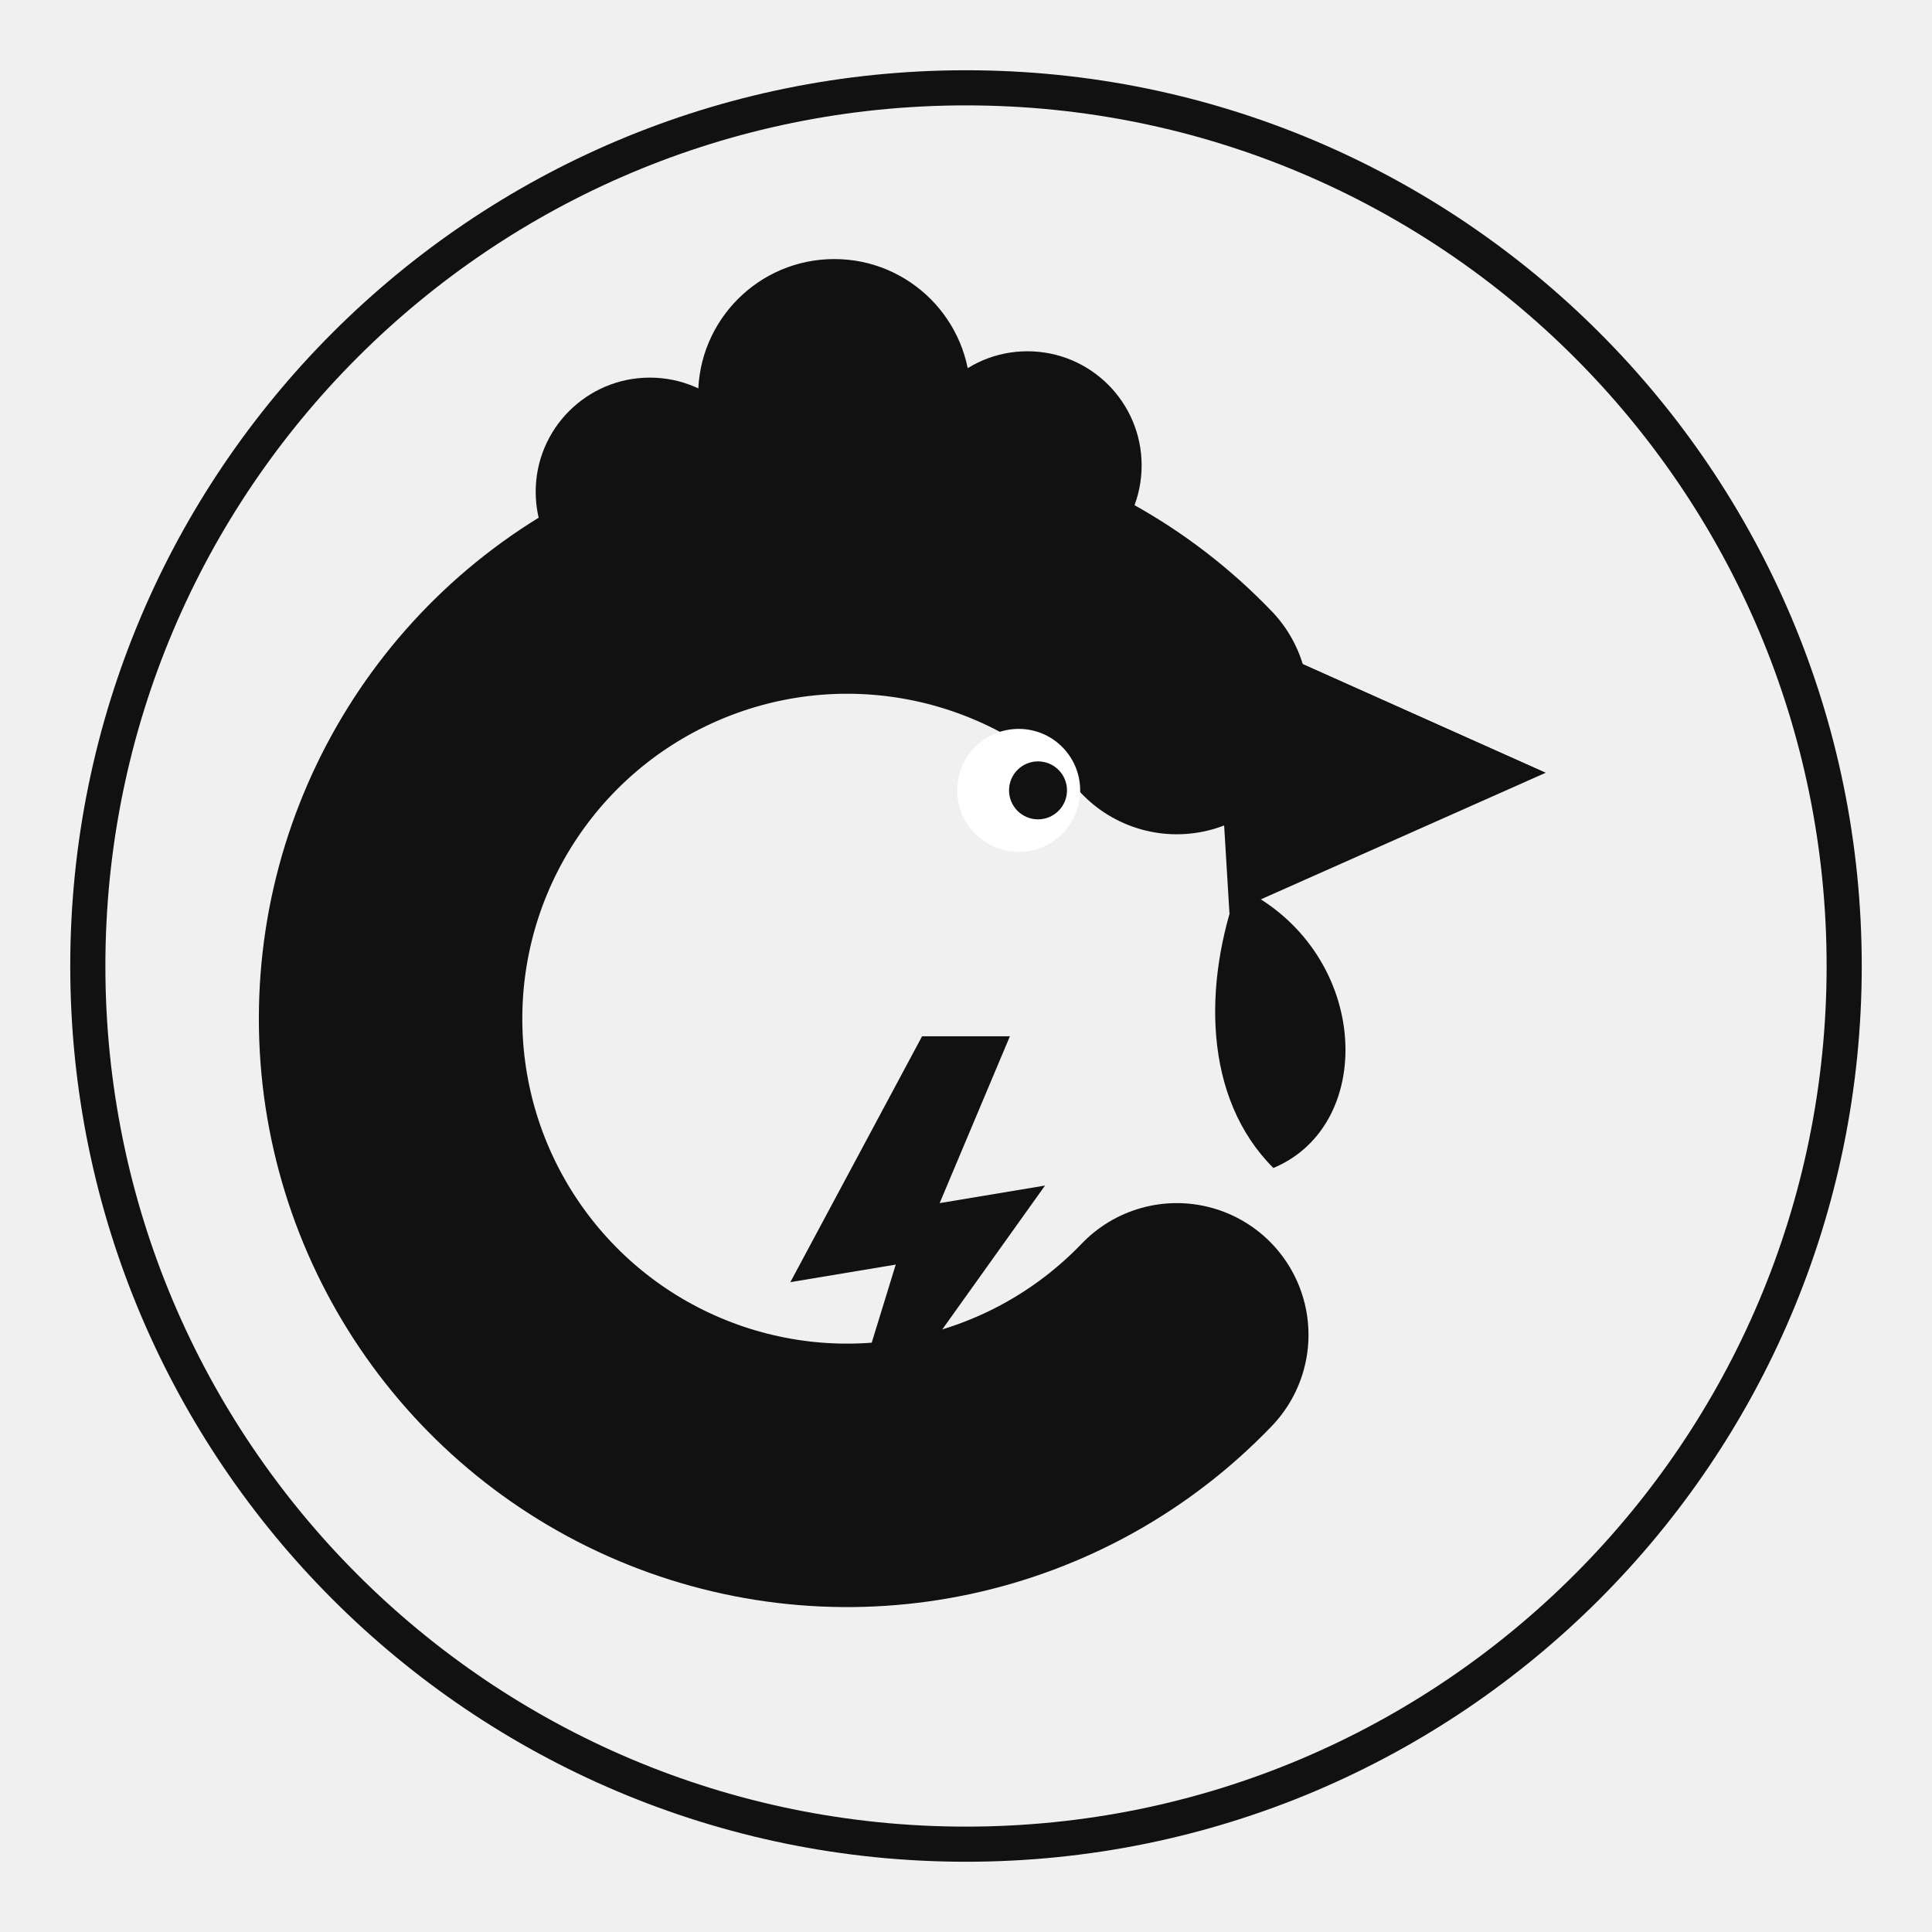
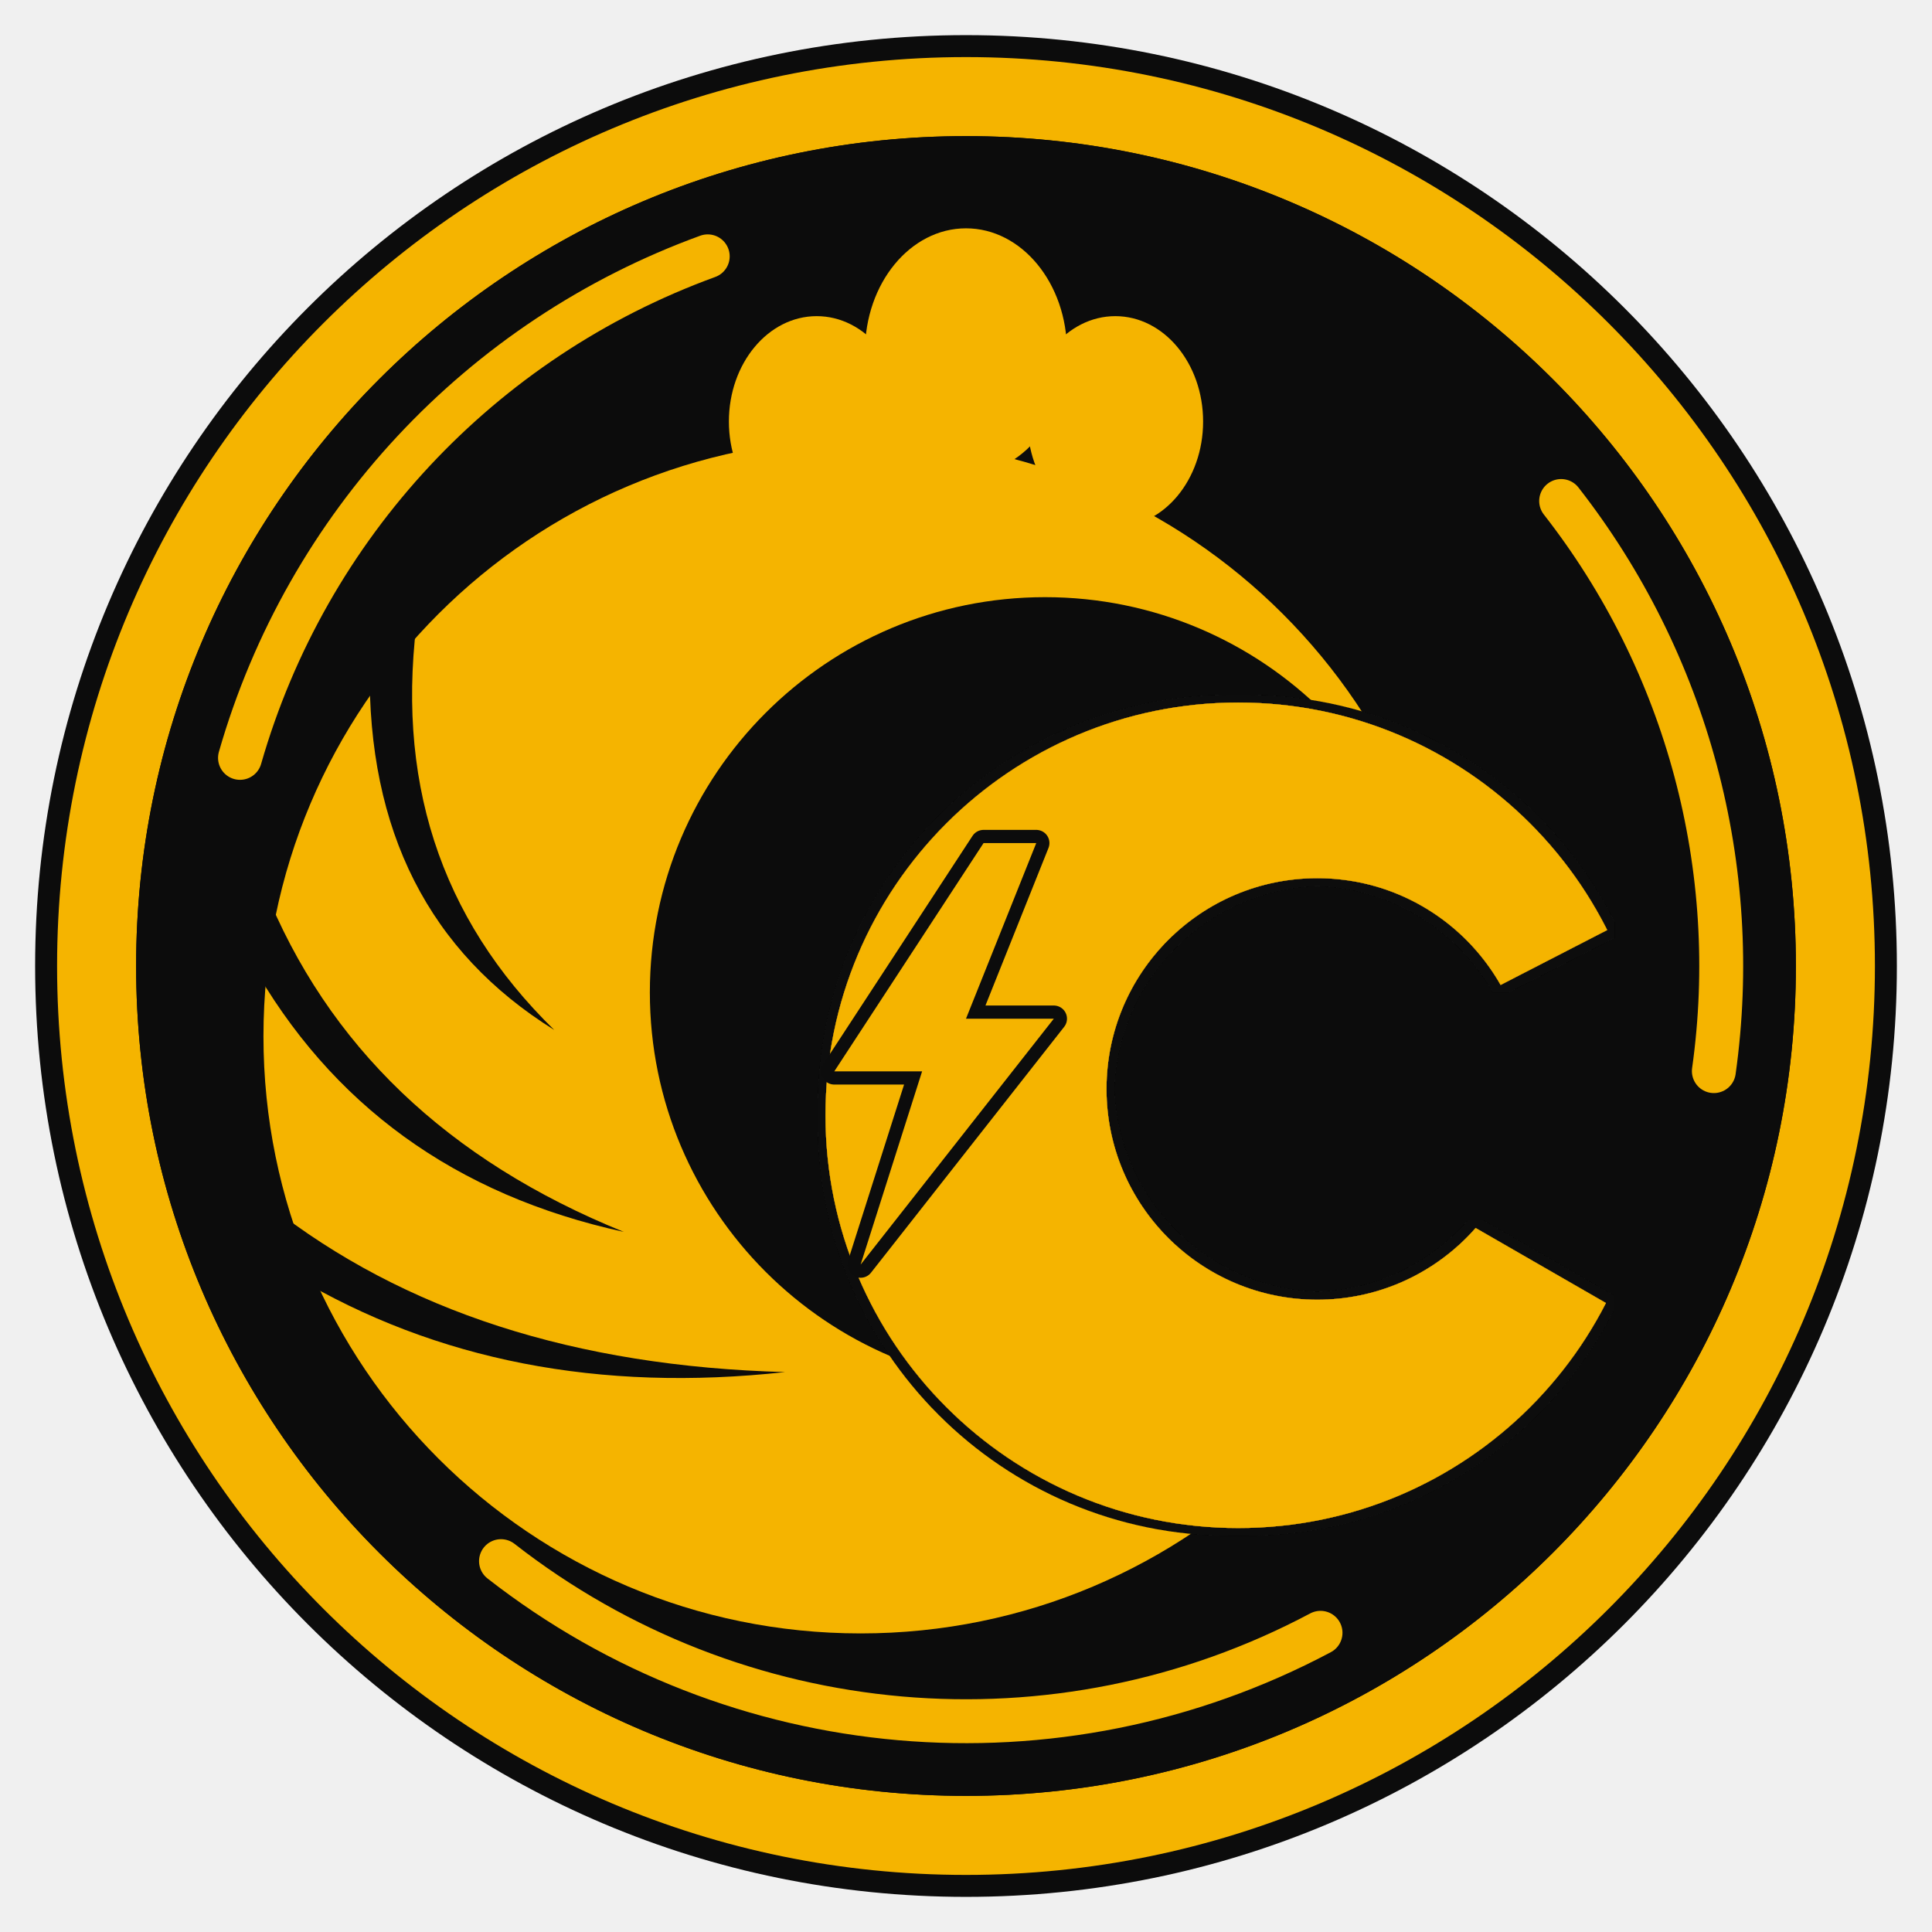
<svg xmlns="http://www.w3.org/2000/svg" viewBox="-110 -110 220 220" width="1000" height="1000">
-   <circle r="100" fill="none" stroke="#111" stroke-width="4" />
-   <g transform="translate(-10 6)">
-     <g fill="#111">
-       <circle cx="-26" cy="-60" r="13" />
-       <circle cx="-5" cy="-71" r="15.5" />
-       <circle cx="17" cy="-63" r="13" />
-       <rect x="-34" y="-62" width="53" height="16" rx="6" />
-     </g>
-     <path d="M 34 -36 A 52 52 0 1 0 34 36" fill="none" stroke="#111" stroke-width="30" stroke-linecap="round" />
-     <path d="M 38 -45 L 76 -28 L 40 -12 Z" fill="#111" />
-     <path d="M 38 -45 L 76 -28 L 44 -30 Z" fill="#111" />
-     <path d="M 41 -15 C 56 -8 57 12 45 17 C 37 9 37 -4 41 -15 Z" fill="#111" />
-     <circle cx="16" cy="-26" r="7" fill="#fff" />
-     <circle cx="18.2" cy="-26" r="3.3" fill="#111" />
-     <path d="M 5 2 L -10 30 L 2 28 L -6 54 L 19 19 L 7 21 L 15 2 Z" fill="#111" />
+   <mask id="ey">
+     <circle cx="-12" cy="8" r="68" fill="#fff" />
+     <circle cx="9" cy="3" r="45" fill="#000" />
+     <path d="M -6 6 L 100 -54 L 100 110 Z" fill="#000" />
+   </mask>
+   <mask id="ew">
+     <circle cx="31" cy="17" r="47" fill="#fff" />
+     <circle cx="40" cy="14" r="24" fill="#000" />
+     <path d="M 34 16 L 100 -18 L 100 54 Z" fill="#000" />
+   </mask>
+   <circle r="106" fill="#0c0c0c" />
+   <circle r="99" fill="none" stroke="#F5B400" stroke-width="9" />
+   <circle r="93.5" fill="none" stroke="#0c0c0c" stroke-width="2" />
+   <path d="M -82.67 -23.70 A 86 86 0 0 1 -29.41 -80.81" fill="none" stroke="#F5B400" stroke-width="5" stroke-linecap="round" />
+   <path d="M 67.77 -52.95 A 86 86 0 0 1 85.16 11.97" fill="none" stroke="#F5B400" stroke-width="5" stroke-linecap="round" />
+   <path d="M 40.37 75.93 A 86 86 0 0 1 -52.95 67.77" fill="none" stroke="#F5B400" stroke-width="5" stroke-linecap="round" />
+   <g fill="#F5B400">
+     <ellipse cx="-17" cy="-62" rx="10" ry="12" />
+     <ellipse cx="0" cy="-70" rx="11.5" ry="14" />
+     <ellipse cx="17" cy="-62" rx="10" ry="12" />
  </g>
+   <rect x="-90" y="-70" width="190" height="160" fill="#F5B400" mask="url(#ey)" />
+   <path d="M -76.44 35.35 Q -52.29 49.72 -20.60 46.24 Q -56.43 45.28 -79.29 27.29 Z" fill="#0c0c0c" />
+   <path d="M -81.48 -0.53 Q -67.75 23.99 -38.96 30.28 Q -69.12 18.07 -79.92 -8.93 Z" fill="#0c0c0c" />
+   <path d="M -67.90 -34.13 Q -68.28 -6.03 -46.89 7.28 Q -66.50 -11.84 -62.35 -40.63 Z" fill="#0c0c0c" />
+   <filter id="ed" x="-20%" y="-20%" width="140%" height="140%">
+     <feMorphology operator="dilate" radius="4" in="SourceAlpha" />
+     <feFlood flood-color="#0c0c0c" />
+     <feComposite operator="in" in2="SourceAlpha" />
+   </filter>
+   <filter id="eo" x="-20%" y="-20%" width="140%" height="140%">
+     <feMorphology operator="dilate" radius="4" in="SourceAlpha" result="d" />
+     <feFlood flood-color="#0c0c0c" />
+     <feComposite operator="in" in2="d" result="b" />
+     <feMerge>
+       <feMergeNode in="b" />
+       <feMergeNode in="SourceGraphic" />
+     </feMerge>
+   </filter>
+   <g filter="url(#eo)">
+     <rect x="-30" y="-40" width="130" height="120" fill="#F5B400" mask="url(#ew)" />
+   </g>
+   <path d="M 2 -14 L -15 12 L -5 12 L -12 34 L 10 6 L 0 6 L 8 -14 Z" fill="#F5B400" stroke="#0c0c0c" stroke-width="3" paint-order="stroke" stroke-linejoin="round" />
</svg>
